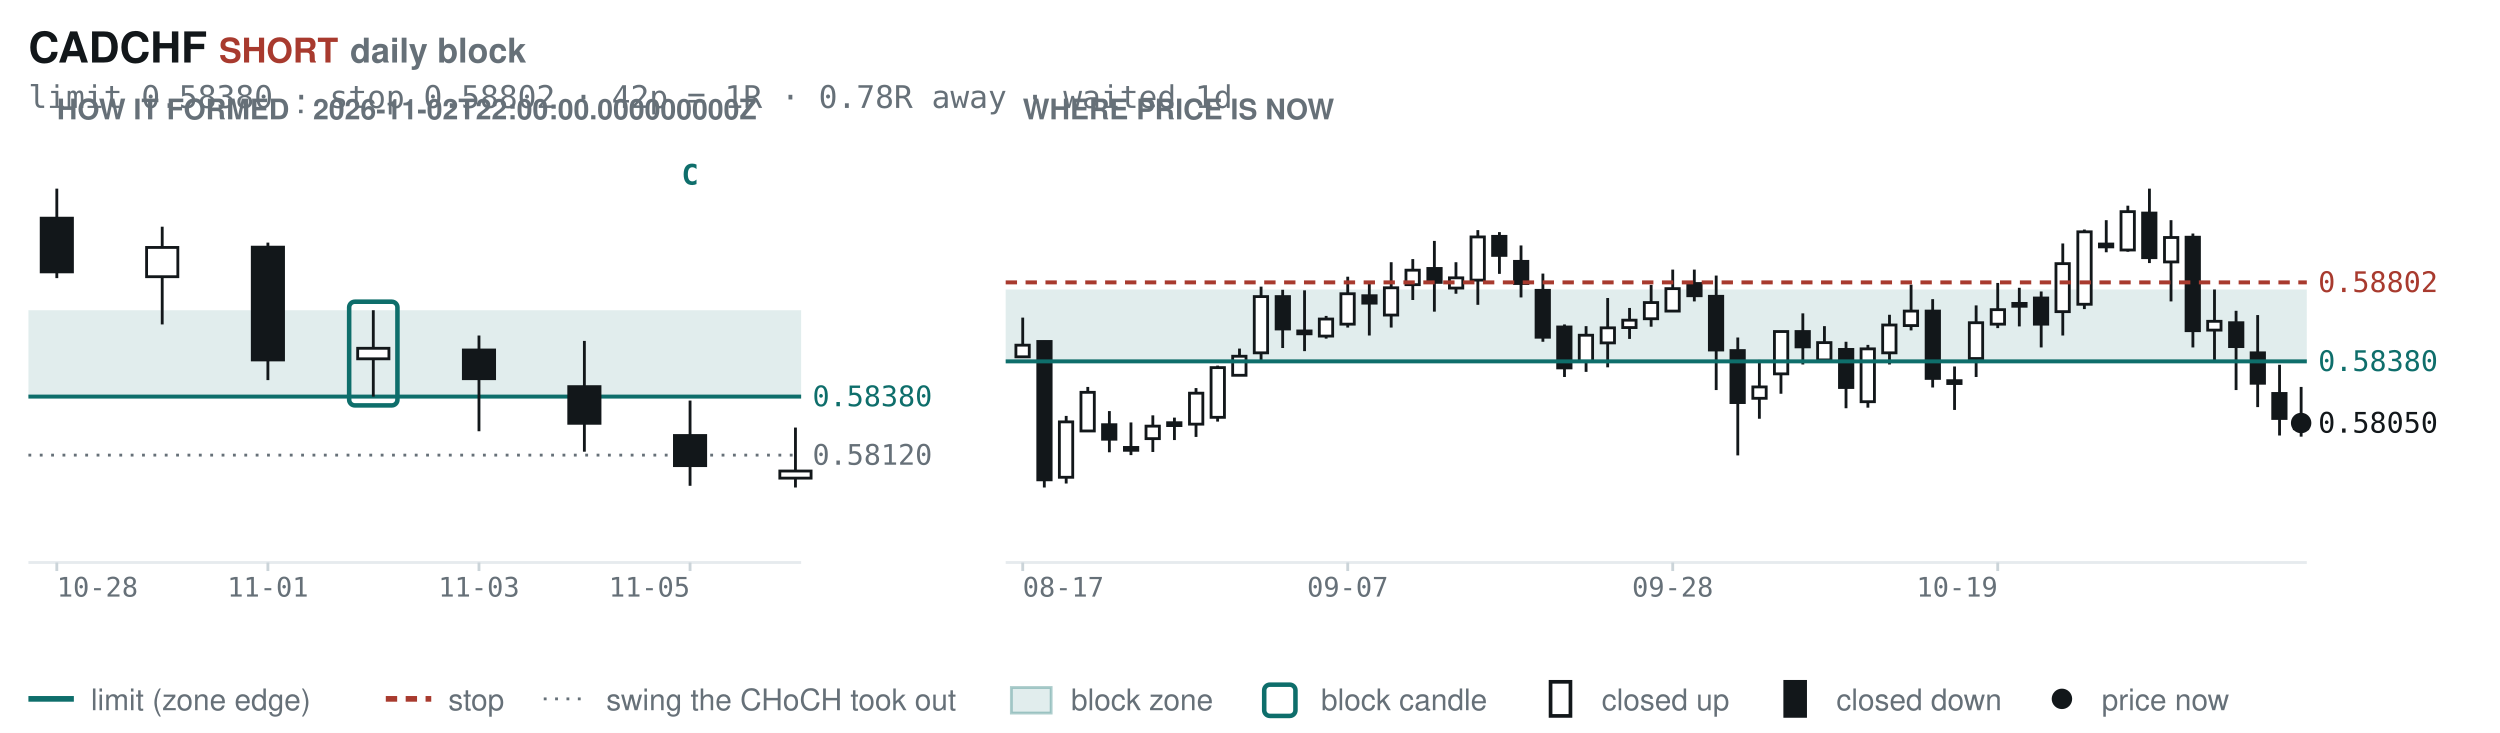
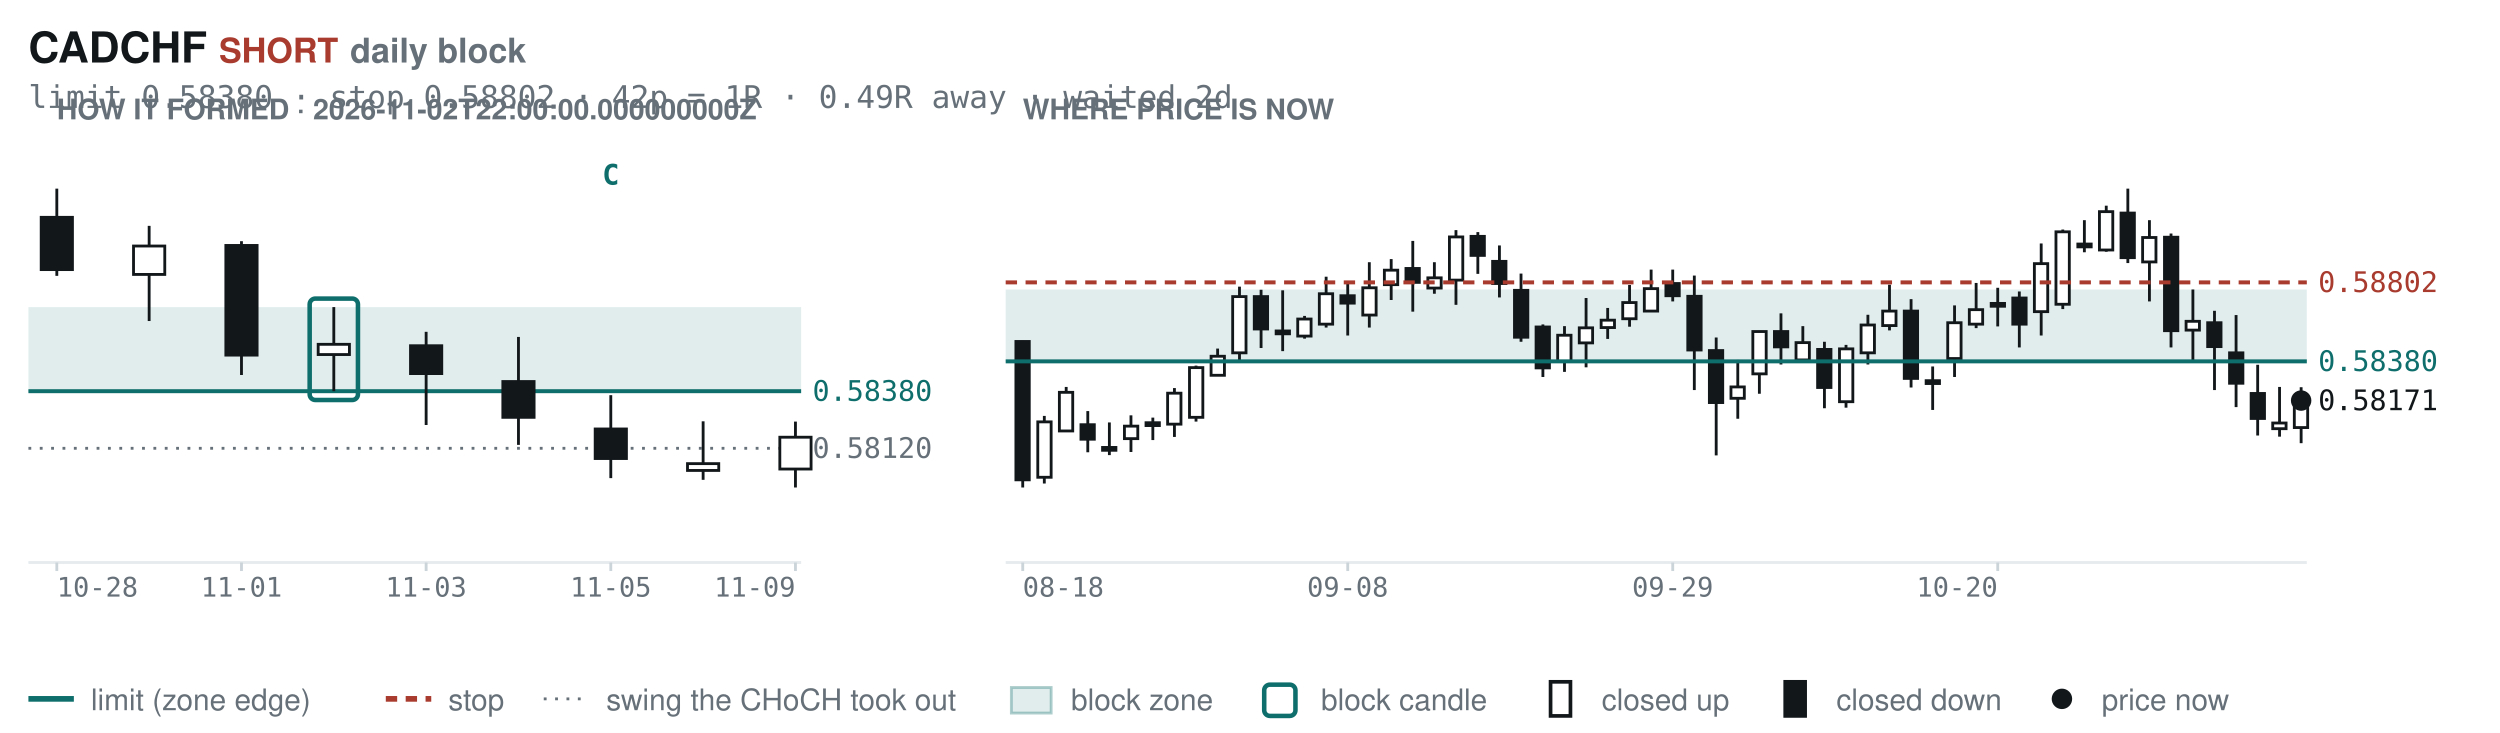
<svg xmlns="http://www.w3.org/2000/svg" viewBox="0 0 880 258" width="880" height="258" role="img" aria-label="CADCHF short order block: the candles that formed it, and where price is now">
  <rect width="880" height="258" fill="#FFFFFF" />
  <text x="10" y="22" fill="#12171A" font-family="system-ui,-apple-system,Segoe UI,Helvetica,Arial,sans-serif" font-size="15" font-weight="700">CADCHF <tspan fill="#A83A2E" font-size="12">SHORT</tspan>
    <tspan fill="#667078" font-size="12">daily block</tspan>
  </text>
-   <text x="10" y="38" fill="#667078" font-family="ui-monospace,SFMono-Regular,Menlo,Consolas,monospace" font-size="11">limit 0.58380 · stop 0.58802 · 42p = 1R · 0.78R away · waited 1d</text>
+   <text x="10" y="38" fill="#667078" font-family="ui-monospace,SFMono-Regular,Menlo,Consolas,monospace" font-size="11">limit 0.58380 · stop 0.58802 · 42p = 1R · 0.49R away · waited 2d</text>
  <text x="20" y="42" fill="#667078" font-family="system-ui,-apple-system,Segoe UI,Helvetica,Arial,sans-serif" font-size="10" font-weight="600">HOW IT FORMED · 2026-11-02T22:00:00.000000000Z</text>
  <text x="360" y="42" fill="#667078" font-family="system-ui,-apple-system,Segoe UI,Helvetica,Arial,sans-serif" font-size="10" font-weight="600">WHERE PRICE IS NOW</text>
-   <rect x="10.0" y="109.2" width="272.0" height="30.5" fill="#0E6E6B1F" />
-   <line x1="10.0" y1="160.2" x2="282.0" y2="160.2" stroke="#667078" stroke-width="1" stroke-dasharray="1 3" />
-   <line x1="10.0" y1="139.6" x2="282.0" y2="139.6" stroke="#0E6E6B" stroke-width="1.4" />
-   <line x1="20.0" y1="66.4" x2="20.0" y2="97.9" stroke="#12171A" stroke-width="1" />
-   <rect x="14.5" y="76.8" width="11.0" height="18.9" fill="#12171A" stroke="#12171A" stroke-width="1" />
-   <line x1="57.1" y1="79.8" x2="57.1" y2="114.2" stroke="#12171A" stroke-width="1" />
-   <rect x="51.6" y="87.1" width="11.0" height="10.3" fill="#FFFFFF" stroke="#12171A" stroke-width="1" />
-   <line x1="94.3" y1="85.4" x2="94.3" y2="133.8" stroke="#12171A" stroke-width="1" />
-   <rect x="88.8" y="87.0" width="11.0" height="39.7" fill="#12171A" stroke="#12171A" stroke-width="1" />
-   <line x1="131.4" y1="109.2" x2="131.4" y2="139.6" stroke="#12171A" stroke-width="1" />
-   <rect x="125.9" y="122.6" width="11.0" height="3.7" fill="#FFFFFF" stroke="#12171A" stroke-width="1" />
-   <line x1="168.6" y1="118.1" x2="168.6" y2="151.8" stroke="#12171A" stroke-width="1" />
-   <rect x="163.1" y="123.2" width="11.0" height="10.1" fill="#12171A" stroke="#12171A" stroke-width="1" />
-   <line x1="205.7" y1="120.0" x2="205.7" y2="159.0" stroke="#12171A" stroke-width="1" />
-   <rect x="200.2" y="136.1" width="11.0" height="12.9" fill="#12171A" stroke="#12171A" stroke-width="1" />
-   <line x1="242.9" y1="141.0" x2="242.9" y2="171.0" stroke="#12171A" stroke-width="1" />
-   <rect x="237.4" y="153.3" width="11.0" height="10.6" fill="#12171A" stroke="#12171A" stroke-width="1" />
-   <line x1="280.0" y1="150.5" x2="280.0" y2="171.6" stroke="#12171A" stroke-width="1" />
-   <rect x="274.5" y="165.8" width="11.0" height="2.5" fill="#FFFFFF" stroke="#12171A" stroke-width="1" />
-   <rect x="122.9" y="106.2" width="17.0" height="36.5" fill="none" stroke="#0E6E6B" stroke-width="1.6" rx="2" />
-   <text x="242.9" y="65" fill="#0E6E6B" text-anchor="middle" font-family="ui-monospace,SFMono-Regular,Menlo,Consolas,monospace" font-size="10" font-weight="700">C</text>
+   <rect x="10.0" y="108.1" width="272.0" height="29.7" fill="#0E6E6B1F" />
+   <line x1="10.0" y1="157.8" x2="282.0" y2="157.8" stroke="#667078" stroke-width="1" stroke-dasharray="1 3" />
+   <line x1="10.0" y1="137.7" x2="282.0" y2="137.7" stroke="#0E6E6B" stroke-width="1.4" />
+   <line x1="20.0" y1="66.4" x2="20.0" y2="97.1" stroke="#12171A" stroke-width="1" />
+   <rect x="14.5" y="76.5" width="11.0" height="18.4" fill="#12171A" stroke="#12171A" stroke-width="1" />
+   <line x1="52.5" y1="79.5" x2="52.5" y2="113.0" stroke="#12171A" stroke-width="1" />
+   <rect x="47.0" y="86.6" width="11.0" height="10.0" fill="#FFFFFF" stroke="#12171A" stroke-width="1" />
+   <line x1="85.0" y1="84.9" x2="85.0" y2="132.0" stroke="#12171A" stroke-width="1" />
+   <rect x="79.5" y="86.4" width="11.0" height="38.6" fill="#12171A" stroke="#12171A" stroke-width="1" />
+   <line x1="117.5" y1="108.1" x2="117.5" y2="137.7" stroke="#12171A" stroke-width="1" />
+   <rect x="112.0" y="121.2" width="11.0" height="3.6" fill="#FFFFFF" stroke="#12171A" stroke-width="1" />
+   <line x1="150.0" y1="116.8" x2="150.0" y2="149.6" stroke="#12171A" stroke-width="1" />
+   <rect x="144.5" y="121.7" width="11.0" height="9.8" fill="#12171A" stroke="#12171A" stroke-width="1" />
+   <line x1="182.5" y1="118.6" x2="182.5" y2="156.6" stroke="#12171A" stroke-width="1" />
+   <rect x="177.0" y="134.3" width="11.0" height="12.6" fill="#12171A" stroke="#12171A" stroke-width="1" />
+   <line x1="215.0" y1="139.1" x2="215.0" y2="168.3" stroke="#12171A" stroke-width="1" />
+   <rect x="209.5" y="151.0" width="11.0" height="10.4" fill="#12171A" stroke="#12171A" stroke-width="1" />
+   <line x1="247.5" y1="148.3" x2="247.5" y2="168.9" stroke="#12171A" stroke-width="1" />
+   <rect x="242.0" y="163.2" width="11.0" height="2.4" fill="#FFFFFF" stroke="#12171A" stroke-width="1" />
+   <line x1="280.0" y1="148.4" x2="280.0" y2="171.6" stroke="#12171A" stroke-width="1" />
+   <rect x="274.5" y="153.9" width="11.0" height="11.2" fill="#FFFFFF" stroke="#12171A" stroke-width="1" />
+   <rect x="109.0" y="105.1" width="17.0" height="35.7" fill="none" stroke="#0E6E6B" stroke-width="1.6" rx="2" />
+   <text x="215.0" y="65" fill="#0E6E6B" text-anchor="middle" font-family="ui-monospace,SFMono-Regular,Menlo,Consolas,monospace" font-size="10" font-weight="700">C</text>
  <line x1="10.0" y1="198.0" x2="282.0" y2="198.0" stroke="#E6EBEE" stroke-width="1" />
  <line x1="20.0" y1="198.0" x2="20.0" y2="201.0" stroke="#CBD4D9" stroke-width="1" />
  <text x="20.0" y="210.0" fill="#667078" text-anchor="start" font-family="ui-monospace,SFMono-Regular,Menlo,Consolas,monospace" font-size="9.5">10-28</text>
-   <line x1="94.3" y1="198.0" x2="94.3" y2="201.0" stroke="#CBD4D9" stroke-width="1" />
-   <text x="94.3" y="210.0" fill="#667078" text-anchor="middle" font-family="ui-monospace,SFMono-Regular,Menlo,Consolas,monospace" font-size="9.5">11-01</text>
-   <line x1="168.6" y1="198.0" x2="168.6" y2="201.0" stroke="#CBD4D9" stroke-width="1" />
-   <text x="168.6" y="210.0" fill="#667078" text-anchor="middle" font-family="ui-monospace,SFMono-Regular,Menlo,Consolas,monospace" font-size="9.5">11-03</text>
-   <line x1="242.9" y1="198.0" x2="242.9" y2="201.0" stroke="#CBD4D9" stroke-width="1" />
-   <text x="242.9" y="210.0" fill="#667078" text-anchor="end" font-family="ui-monospace,SFMono-Regular,Menlo,Consolas,monospace" font-size="9.5">11-05</text>
-   <text x="286.0" y="143.0" fill="#0E6E6B" font-family="ui-monospace,SFMono-Regular,Menlo,Consolas,monospace" font-size="10">0.58380</text>
-   <text x="286.0" y="163.6" fill="#667078" font-family="ui-monospace,SFMono-Regular,Menlo,Consolas,monospace" font-size="10">0.58120</text>
+   <line x1="85.0" y1="198.0" x2="85.0" y2="201.0" stroke="#CBD4D9" stroke-width="1" />
+   <text x="85.0" y="210.0" fill="#667078" text-anchor="middle" font-family="ui-monospace,SFMono-Regular,Menlo,Consolas,monospace" font-size="9.5">11-01</text>
+   <line x1="150.0" y1="198.0" x2="150.0" y2="201.0" stroke="#CBD4D9" stroke-width="1" />
+   <text x="150.0" y="210.0" fill="#667078" text-anchor="middle" font-family="ui-monospace,SFMono-Regular,Menlo,Consolas,monospace" font-size="9.5">11-03</text>
+   <line x1="215.0" y1="198.0" x2="215.0" y2="201.0" stroke="#CBD4D9" stroke-width="1" />
+   <text x="215.0" y="210.0" fill="#667078" text-anchor="middle" font-family="ui-monospace,SFMono-Regular,Menlo,Consolas,monospace" font-size="9.5">11-05</text>
+   <line x1="280.0" y1="198.0" x2="280.0" y2="201.0" stroke="#CBD4D9" stroke-width="1" />
+   <text x="280.0" y="210.0" fill="#667078" text-anchor="end" font-family="ui-monospace,SFMono-Regular,Menlo,Consolas,monospace" font-size="9.5">11-09</text>
+   <text x="286.0" y="141.1" fill="#0E6E6B" font-family="ui-monospace,SFMono-Regular,Menlo,Consolas,monospace" font-size="10">0.58380</text>
+   <text x="286.0" y="161.2" fill="#667078" font-family="ui-monospace,SFMono-Regular,Menlo,Consolas,monospace" font-size="10">0.58120</text>
  <rect x="354.0" y="101.9" width="458.0" height="25.3" fill="#0E6E6B1F" />
-   <line x1="360.0" y1="111.8" x2="360.0" y2="125.8" stroke="#12171A" stroke-width="1" />
-   <rect x="357.6" y="121.5" width="4.7" height="4.1" fill="#FFFFFF" stroke="#12171A" stroke-width="1" />
-   <line x1="367.6" y1="120.0" x2="367.6" y2="171.6" stroke="#12171A" stroke-width="1" />
-   <rect x="365.3" y="120.2" width="4.7" height="48.7" fill="#12171A" stroke="#12171A" stroke-width="1" />
-   <line x1="375.3" y1="146.4" x2="375.3" y2="170.2" stroke="#12171A" stroke-width="1" />
-   <rect x="372.9" y="148.5" width="4.7" height="19.5" fill="#FFFFFF" stroke="#12171A" stroke-width="1" />
-   <line x1="382.9" y1="136.2" x2="382.9" y2="151.7" stroke="#12171A" stroke-width="1" />
-   <rect x="380.5" y="138.1" width="4.7" height="13.6" fill="#FFFFFF" stroke="#12171A" stroke-width="1" />
-   <line x1="390.5" y1="144.7" x2="390.5" y2="159.2" stroke="#12171A" stroke-width="1" />
-   <rect x="388.1" y="149.5" width="4.7" height="5.1" fill="#12171A" stroke="#12171A" stroke-width="1" />
-   <line x1="398.1" y1="148.7" x2="398.1" y2="160.2" stroke="#12171A" stroke-width="1" />
-   <rect x="395.8" y="157.5" width="4.7" height="1.0" fill="#12171A" stroke="#12171A" stroke-width="1" />
-   <line x1="405.8" y1="146.2" x2="405.8" y2="159.1" stroke="#12171A" stroke-width="1" />
-   <rect x="403.4" y="150.0" width="4.7" height="4.4" fill="#FFFFFF" stroke="#12171A" stroke-width="1" />
-   <line x1="413.4" y1="147.0" x2="413.4" y2="154.9" stroke="#12171A" stroke-width="1" />
-   <rect x="411.0" y="148.8" width="4.7" height="1.0" fill="#12171A" stroke="#12171A" stroke-width="1" />
-   <line x1="421.0" y1="136.6" x2="421.0" y2="153.8" stroke="#12171A" stroke-width="1" />
-   <rect x="418.7" y="138.4" width="4.7" height="10.9" fill="#FFFFFF" stroke="#12171A" stroke-width="1" />
-   <line x1="428.6" y1="128.7" x2="428.6" y2="148.4" stroke="#12171A" stroke-width="1" />
-   <rect x="426.3" y="129.4" width="4.7" height="17.5" fill="#FFFFFF" stroke="#12171A" stroke-width="1" />
-   <line x1="436.3" y1="122.7" x2="436.3" y2="132.3" stroke="#12171A" stroke-width="1" />
-   <rect x="433.9" y="125.4" width="4.7" height="6.7" fill="#FFFFFF" stroke="#12171A" stroke-width="1" />
-   <line x1="443.9" y1="100.9" x2="443.9" y2="127.2" stroke="#12171A" stroke-width="1" />
-   <rect x="441.5" y="104.4" width="4.7" height="19.8" fill="#FFFFFF" stroke="#12171A" stroke-width="1" />
-   <line x1="451.5" y1="102.0" x2="451.5" y2="122.5" stroke="#12171A" stroke-width="1" />
-   <rect x="449.2" y="104.4" width="4.7" height="11.4" fill="#12171A" stroke="#12171A" stroke-width="1" />
-   <line x1="459.2" y1="102.2" x2="459.2" y2="123.6" stroke="#12171A" stroke-width="1" />
-   <rect x="456.8" y="116.5" width="4.7" height="1.0" fill="#FFFFFF" stroke="#12171A" stroke-width="1" />
-   <line x1="466.8" y1="111.2" x2="466.8" y2="119.2" stroke="#12171A" stroke-width="1" />
-   <rect x="464.4" y="112.3" width="4.7" height="6.0" fill="#FFFFFF" stroke="#12171A" stroke-width="1" />
-   <line x1="474.4" y1="97.4" x2="474.4" y2="115.3" stroke="#12171A" stroke-width="1" />
-   <rect x="472.0" y="103.4" width="4.7" height="10.7" fill="#FFFFFF" stroke="#12171A" stroke-width="1" />
-   <line x1="482.0" y1="99.1" x2="482.0" y2="118.1" stroke="#12171A" stroke-width="1" />
-   <rect x="479.7" y="104.1" width="4.7" height="2.6" fill="#12171A" stroke="#12171A" stroke-width="1" />
-   <line x1="489.7" y1="92.3" x2="489.7" y2="115.3" stroke="#12171A" stroke-width="1" />
-   <rect x="487.3" y="101.3" width="4.7" height="9.6" fill="#FFFFFF" stroke="#12171A" stroke-width="1" />
-   <line x1="497.3" y1="91.2" x2="497.3" y2="105.6" stroke="#12171A" stroke-width="1" />
-   <rect x="494.9" y="95.1" width="4.7" height="5.1" fill="#FFFFFF" stroke="#12171A" stroke-width="1" />
-   <line x1="504.9" y1="84.8" x2="504.9" y2="109.7" stroke="#12171A" stroke-width="1" />
-   <rect x="502.6" y="94.5" width="4.7" height="4.9" fill="#12171A" stroke="#12171A" stroke-width="1" />
-   <line x1="512.5" y1="92.3" x2="512.5" y2="103.4" stroke="#12171A" stroke-width="1" />
-   <rect x="510.2" y="97.8" width="4.7" height="3.6" fill="#FFFFFF" stroke="#12171A" stroke-width="1" />
-   <line x1="520.2" y1="81.0" x2="520.2" y2="107.3" stroke="#12171A" stroke-width="1" />
-   <rect x="517.8" y="83.4" width="4.7" height="15.2" fill="#FFFFFF" stroke="#12171A" stroke-width="1" />
-   <line x1="527.8" y1="81.7" x2="527.8" y2="96.4" stroke="#12171A" stroke-width="1" />
-   <rect x="525.4" y="83.2" width="4.7" height="6.7" fill="#12171A" stroke="#12171A" stroke-width="1" />
-   <line x1="535.4" y1="86.4" x2="535.4" y2="104.7" stroke="#12171A" stroke-width="1" />
-   <rect x="533.1" y="92.0" width="4.7" height="7.8" fill="#12171A" stroke="#12171A" stroke-width="1" />
-   <line x1="543.1" y1="96.3" x2="543.1" y2="120.3" stroke="#12171A" stroke-width="1" />
-   <rect x="540.7" y="102.2" width="4.7" height="16.5" fill="#12171A" stroke="#12171A" stroke-width="1" />
-   <line x1="550.7" y1="114.2" x2="550.7" y2="132.7" stroke="#12171A" stroke-width="1" />
-   <rect x="548.3" y="115.1" width="4.7" height="14.4" fill="#12171A" stroke="#12171A" stroke-width="1" />
-   <line x1="558.3" y1="114.8" x2="558.3" y2="130.9" stroke="#12171A" stroke-width="1" />
-   <rect x="555.9" y="118.0" width="4.7" height="9.2" fill="#FFFFFF" stroke="#12171A" stroke-width="1" />
-   <line x1="565.9" y1="104.9" x2="565.9" y2="129.3" stroke="#12171A" stroke-width="1" />
-   <rect x="563.6" y="115.4" width="4.7" height="5.3" fill="#FFFFFF" stroke="#12171A" stroke-width="1" />
-   <line x1="573.6" y1="108.4" x2="573.6" y2="119.3" stroke="#12171A" stroke-width="1" />
-   <rect x="571.2" y="112.7" width="4.7" height="2.6" fill="#FFFFFF" stroke="#12171A" stroke-width="1" />
-   <line x1="581.2" y1="100.3" x2="581.2" y2="115.0" stroke="#12171A" stroke-width="1" />
-   <rect x="578.8" y="106.5" width="4.7" height="5.7" fill="#FFFFFF" stroke="#12171A" stroke-width="1" />
-   <line x1="588.8" y1="94.9" x2="588.8" y2="109.5" stroke="#12171A" stroke-width="1" />
-   <rect x="586.4" y="101.6" width="4.7" height="7.9" fill="#FFFFFF" stroke="#12171A" stroke-width="1" />
-   <line x1="596.4" y1="94.9" x2="596.4" y2="106.1" stroke="#12171A" stroke-width="1" />
-   <rect x="594.1" y="99.8" width="4.7" height="4.3" fill="#12171A" stroke="#12171A" stroke-width="1" />
-   <line x1="604.1" y1="97.0" x2="604.1" y2="137.3" stroke="#12171A" stroke-width="1" />
-   <rect x="601.7" y="104.3" width="4.7" height="18.9" fill="#12171A" stroke="#12171A" stroke-width="1" />
-   <line x1="611.7" y1="118.8" x2="611.7" y2="160.3" stroke="#12171A" stroke-width="1" />
-   <rect x="609.3" y="123.4" width="4.7" height="18.3" fill="#12171A" stroke="#12171A" stroke-width="1" />
-   <line x1="619.3" y1="126.7" x2="619.3" y2="147.4" stroke="#12171A" stroke-width="1" />
-   <rect x="617.0" y="136.2" width="4.7" height="4.0" fill="#FFFFFF" stroke="#12171A" stroke-width="1" />
-   <line x1="626.9" y1="116.5" x2="626.9" y2="138.6" stroke="#12171A" stroke-width="1" />
-   <rect x="624.6" y="116.7" width="4.7" height="14.9" fill="#FFFFFF" stroke="#12171A" stroke-width="1" />
-   <line x1="634.6" y1="110.3" x2="634.6" y2="128.3" stroke="#12171A" stroke-width="1" />
-   <rect x="632.2" y="116.7" width="4.7" height="5.4" fill="#12171A" stroke="#12171A" stroke-width="1" />
-   <line x1="642.2" y1="114.8" x2="642.2" y2="127.0" stroke="#12171A" stroke-width="1" />
-   <rect x="639.8" y="120.6" width="4.7" height="6.1" fill="#FFFFFF" stroke="#12171A" stroke-width="1" />
-   <line x1="649.8" y1="120.3" x2="649.8" y2="143.7" stroke="#12171A" stroke-width="1" />
-   <rect x="647.5" y="123.0" width="4.7" height="13.4" fill="#12171A" stroke="#12171A" stroke-width="1" />
-   <line x1="657.5" y1="121.4" x2="657.5" y2="143.5" stroke="#12171A" stroke-width="1" />
-   <rect x="655.1" y="122.8" width="4.7" height="18.6" fill="#FFFFFF" stroke="#12171A" stroke-width="1" />
-   <line x1="665.1" y1="110.8" x2="665.1" y2="128.3" stroke="#12171A" stroke-width="1" />
-   <rect x="662.7" y="114.4" width="4.7" height="9.8" fill="#FFFFFF" stroke="#12171A" stroke-width="1" />
-   <line x1="672.7" y1="100.2" x2="672.7" y2="116.3" stroke="#12171A" stroke-width="1" />
-   <rect x="670.3" y="109.5" width="4.7" height="5.1" fill="#FFFFFF" stroke="#12171A" stroke-width="1" />
-   <line x1="680.3" y1="105.3" x2="680.3" y2="136.4" stroke="#12171A" stroke-width="1" />
-   <rect x="678.0" y="109.5" width="4.7" height="23.7" fill="#12171A" stroke="#12171A" stroke-width="1" />
-   <line x1="688.0" y1="129.0" x2="688.0" y2="144.3" stroke="#12171A" stroke-width="1" />
-   <rect x="685.6" y="134.0" width="4.7" height="1.0" fill="#FFFFFF" stroke="#12171A" stroke-width="1" />
-   <line x1="695.6" y1="107.5" x2="695.6" y2="132.7" stroke="#12171A" stroke-width="1" />
-   <rect x="693.2" y="113.6" width="4.7" height="12.6" fill="#FFFFFF" stroke="#12171A" stroke-width="1" />
-   <line x1="703.2" y1="99.6" x2="703.2" y2="115.5" stroke="#12171A" stroke-width="1" />
-   <rect x="700.9" y="109.0" width="4.7" height="5.1" fill="#FFFFFF" stroke="#12171A" stroke-width="1" />
-   <line x1="710.8" y1="101.3" x2="710.8" y2="114.9" stroke="#12171A" stroke-width="1" />
-   <rect x="708.5" y="106.8" width="4.7" height="1.0" fill="#FFFFFF" stroke="#12171A" stroke-width="1" />
-   <line x1="718.5" y1="102.6" x2="718.5" y2="122.3" stroke="#12171A" stroke-width="1" />
-   <rect x="716.1" y="104.9" width="4.7" height="9.2" fill="#12171A" stroke="#12171A" stroke-width="1" />
-   <line x1="726.1" y1="85.7" x2="726.1" y2="118.1" stroke="#12171A" stroke-width="1" />
-   <rect x="723.7" y="92.8" width="4.7" height="16.9" fill="#FFFFFF" stroke="#12171A" stroke-width="1" />
-   <line x1="733.7" y1="80.8" x2="733.7" y2="108.8" stroke="#12171A" stroke-width="1" />
-   <rect x="731.4" y="81.6" width="4.7" height="25.5" fill="#FFFFFF" stroke="#12171A" stroke-width="1" />
-   <line x1="741.4" y1="77.5" x2="741.4" y2="88.8" stroke="#12171A" stroke-width="1" />
-   <rect x="739.0" y="85.9" width="4.7" height="1.0" fill="#12171A" stroke="#12171A" stroke-width="1" />
-   <line x1="749.0" y1="72.4" x2="749.0" y2="88.6" stroke="#12171A" stroke-width="1" />
-   <rect x="746.6" y="74.5" width="4.7" height="13.5" fill="#FFFFFF" stroke="#12171A" stroke-width="1" />
-   <line x1="756.6" y1="66.4" x2="756.6" y2="92.6" stroke="#12171A" stroke-width="1" />
-   <rect x="754.2" y="75.0" width="4.7" height="15.7" fill="#12171A" stroke="#12171A" stroke-width="1" />
-   <line x1="764.2" y1="77.5" x2="764.2" y2="106.1" stroke="#12171A" stroke-width="1" />
-   <rect x="761.9" y="83.6" width="4.7" height="8.6" fill="#FFFFFF" stroke="#12171A" stroke-width="1" />
-   <line x1="771.9" y1="82.2" x2="771.9" y2="122.3" stroke="#12171A" stroke-width="1" />
-   <rect x="769.5" y="83.5" width="4.7" height="32.9" fill="#12171A" stroke="#12171A" stroke-width="1" />
-   <line x1="779.5" y1="101.9" x2="779.5" y2="127.2" stroke="#12171A" stroke-width="1" />
-   <rect x="777.1" y="113.1" width="4.7" height="3.1" fill="#FFFFFF" stroke="#12171A" stroke-width="1" />
-   <line x1="787.1" y1="109.4" x2="787.1" y2="137.3" stroke="#12171A" stroke-width="1" />
-   <rect x="784.8" y="113.6" width="4.7" height="8.4" fill="#12171A" stroke="#12171A" stroke-width="1" />
-   <line x1="794.7" y1="110.9" x2="794.7" y2="143.3" stroke="#12171A" stroke-width="1" />
-   <rect x="792.4" y="124.2" width="4.7" height="10.7" fill="#12171A" stroke="#12171A" stroke-width="1" />
-   <line x1="802.4" y1="128.4" x2="802.4" y2="153.3" stroke="#12171A" stroke-width="1" />
-   <rect x="800.0" y="138.5" width="4.7" height="8.8" fill="#12171A" stroke="#12171A" stroke-width="1" />
-   <line x1="810.0" y1="136.2" x2="810.0" y2="153.7" stroke="#12171A" stroke-width="1" />
-   <rect x="807.6" y="148.9" width="4.7" height="2.0" fill="#FFFFFF" stroke="#12171A" stroke-width="1" />
+   <line x1="360.0" y1="120.0" x2="360.0" y2="171.6" stroke="#12171A" stroke-width="1" />
+   <rect x="357.6" y="120.2" width="4.7" height="48.7" fill="#12171A" stroke="#12171A" stroke-width="1" />
+   <line x1="367.6" y1="146.4" x2="367.6" y2="170.2" stroke="#12171A" stroke-width="1" />
+   <rect x="365.3" y="148.5" width="4.7" height="19.5" fill="#FFFFFF" stroke="#12171A" stroke-width="1" />
+   <line x1="375.3" y1="136.2" x2="375.3" y2="151.7" stroke="#12171A" stroke-width="1" />
+   <rect x="372.9" y="138.1" width="4.7" height="13.6" fill="#FFFFFF" stroke="#12171A" stroke-width="1" />
+   <line x1="382.9" y1="144.7" x2="382.9" y2="159.2" stroke="#12171A" stroke-width="1" />
+   <rect x="380.5" y="149.5" width="4.7" height="5.1" fill="#12171A" stroke="#12171A" stroke-width="1" />
+   <line x1="390.5" y1="148.7" x2="390.5" y2="160.2" stroke="#12171A" stroke-width="1" />
+   <rect x="388.1" y="157.5" width="4.7" height="1.0" fill="#12171A" stroke="#12171A" stroke-width="1" />
+   <line x1="398.1" y1="146.2" x2="398.1" y2="159.1" stroke="#12171A" stroke-width="1" />
+   <rect x="395.8" y="150.0" width="4.7" height="4.4" fill="#FFFFFF" stroke="#12171A" stroke-width="1" />
+   <line x1="405.8" y1="147.0" x2="405.8" y2="154.9" stroke="#12171A" stroke-width="1" />
+   <rect x="403.4" y="148.8" width="4.7" height="1.0" fill="#12171A" stroke="#12171A" stroke-width="1" />
+   <line x1="413.4" y1="136.6" x2="413.4" y2="153.8" stroke="#12171A" stroke-width="1" />
+   <rect x="411.0" y="138.4" width="4.7" height="10.9" fill="#FFFFFF" stroke="#12171A" stroke-width="1" />
+   <line x1="421.0" y1="128.7" x2="421.0" y2="148.4" stroke="#12171A" stroke-width="1" />
+   <rect x="418.7" y="129.4" width="4.7" height="17.5" fill="#FFFFFF" stroke="#12171A" stroke-width="1" />
+   <line x1="428.6" y1="122.7" x2="428.6" y2="132.3" stroke="#12171A" stroke-width="1" />
+   <rect x="426.3" y="125.4" width="4.7" height="6.7" fill="#FFFFFF" stroke="#12171A" stroke-width="1" />
+   <line x1="436.3" y1="100.9" x2="436.3" y2="127.2" stroke="#12171A" stroke-width="1" />
+   <rect x="433.9" y="104.4" width="4.7" height="19.8" fill="#FFFFFF" stroke="#12171A" stroke-width="1" />
+   <line x1="443.9" y1="102.0" x2="443.9" y2="122.5" stroke="#12171A" stroke-width="1" />
+   <rect x="441.5" y="104.4" width="4.7" height="11.4" fill="#12171A" stroke="#12171A" stroke-width="1" />
+   <line x1="451.5" y1="102.2" x2="451.5" y2="123.6" stroke="#12171A" stroke-width="1" />
+   <rect x="449.2" y="116.5" width="4.7" height="1.0" fill="#FFFFFF" stroke="#12171A" stroke-width="1" />
+   <line x1="459.2" y1="111.2" x2="459.2" y2="119.2" stroke="#12171A" stroke-width="1" />
+   <rect x="456.8" y="112.3" width="4.7" height="6.0" fill="#FFFFFF" stroke="#12171A" stroke-width="1" />
+   <line x1="466.8" y1="97.4" x2="466.8" y2="115.3" stroke="#12171A" stroke-width="1" />
+   <rect x="464.4" y="103.4" width="4.7" height="10.7" fill="#FFFFFF" stroke="#12171A" stroke-width="1" />
+   <line x1="474.4" y1="99.1" x2="474.4" y2="118.1" stroke="#12171A" stroke-width="1" />
+   <rect x="472.0" y="104.1" width="4.7" height="2.6" fill="#12171A" stroke="#12171A" stroke-width="1" />
+   <line x1="482.0" y1="92.3" x2="482.0" y2="115.3" stroke="#12171A" stroke-width="1" />
+   <rect x="479.7" y="101.3" width="4.7" height="9.6" fill="#FFFFFF" stroke="#12171A" stroke-width="1" />
+   <line x1="489.7" y1="91.2" x2="489.7" y2="105.6" stroke="#12171A" stroke-width="1" />
+   <rect x="487.3" y="95.1" width="4.7" height="5.1" fill="#FFFFFF" stroke="#12171A" stroke-width="1" />
+   <line x1="497.3" y1="84.8" x2="497.3" y2="109.7" stroke="#12171A" stroke-width="1" />
+   <rect x="494.9" y="94.5" width="4.7" height="4.9" fill="#12171A" stroke="#12171A" stroke-width="1" />
+   <line x1="504.9" y1="92.3" x2="504.9" y2="103.4" stroke="#12171A" stroke-width="1" />
+   <rect x="502.6" y="97.8" width="4.7" height="3.6" fill="#FFFFFF" stroke="#12171A" stroke-width="1" />
+   <line x1="512.5" y1="81.0" x2="512.5" y2="107.3" stroke="#12171A" stroke-width="1" />
+   <rect x="510.2" y="83.4" width="4.7" height="15.2" fill="#FFFFFF" stroke="#12171A" stroke-width="1" />
+   <line x1="520.2" y1="81.7" x2="520.2" y2="96.4" stroke="#12171A" stroke-width="1" />
+   <rect x="517.8" y="83.2" width="4.7" height="6.7" fill="#12171A" stroke="#12171A" stroke-width="1" />
+   <line x1="527.8" y1="86.4" x2="527.8" y2="104.7" stroke="#12171A" stroke-width="1" />
+   <rect x="525.4" y="92.0" width="4.7" height="7.8" fill="#12171A" stroke="#12171A" stroke-width="1" />
+   <line x1="535.4" y1="96.3" x2="535.4" y2="120.3" stroke="#12171A" stroke-width="1" />
+   <rect x="533.1" y="102.2" width="4.7" height="16.5" fill="#12171A" stroke="#12171A" stroke-width="1" />
+   <line x1="543.1" y1="114.2" x2="543.1" y2="132.7" stroke="#12171A" stroke-width="1" />
+   <rect x="540.7" y="115.1" width="4.7" height="14.4" fill="#12171A" stroke="#12171A" stroke-width="1" />
+   <line x1="550.7" y1="114.8" x2="550.7" y2="130.9" stroke="#12171A" stroke-width="1" />
+   <rect x="548.3" y="118.0" width="4.7" height="9.2" fill="#FFFFFF" stroke="#12171A" stroke-width="1" />
+   <line x1="558.3" y1="104.9" x2="558.3" y2="129.3" stroke="#12171A" stroke-width="1" />
+   <rect x="555.9" y="115.4" width="4.7" height="5.3" fill="#FFFFFF" stroke="#12171A" stroke-width="1" />
+   <line x1="565.9" y1="108.4" x2="565.9" y2="119.3" stroke="#12171A" stroke-width="1" />
+   <rect x="563.6" y="112.7" width="4.7" height="2.6" fill="#FFFFFF" stroke="#12171A" stroke-width="1" />
+   <line x1="573.6" y1="100.3" x2="573.6" y2="115.0" stroke="#12171A" stroke-width="1" />
+   <rect x="571.2" y="106.5" width="4.7" height="5.7" fill="#FFFFFF" stroke="#12171A" stroke-width="1" />
+   <line x1="581.2" y1="94.9" x2="581.2" y2="109.5" stroke="#12171A" stroke-width="1" />
+   <rect x="578.8" y="101.6" width="4.7" height="7.9" fill="#FFFFFF" stroke="#12171A" stroke-width="1" />
+   <line x1="588.8" y1="94.9" x2="588.8" y2="106.1" stroke="#12171A" stroke-width="1" />
+   <rect x="586.4" y="99.8" width="4.7" height="4.3" fill="#12171A" stroke="#12171A" stroke-width="1" />
+   <line x1="596.4" y1="97.0" x2="596.4" y2="137.3" stroke="#12171A" stroke-width="1" />
+   <rect x="594.1" y="104.3" width="4.7" height="18.9" fill="#12171A" stroke="#12171A" stroke-width="1" />
+   <line x1="604.1" y1="118.8" x2="604.1" y2="160.3" stroke="#12171A" stroke-width="1" />
+   <rect x="601.7" y="123.4" width="4.7" height="18.3" fill="#12171A" stroke="#12171A" stroke-width="1" />
+   <line x1="611.7" y1="126.7" x2="611.7" y2="147.4" stroke="#12171A" stroke-width="1" />
+   <rect x="609.3" y="136.2" width="4.7" height="4.0" fill="#FFFFFF" stroke="#12171A" stroke-width="1" />
+   <line x1="619.3" y1="116.5" x2="619.3" y2="138.6" stroke="#12171A" stroke-width="1" />
+   <rect x="617.0" y="116.7" width="4.7" height="14.9" fill="#FFFFFF" stroke="#12171A" stroke-width="1" />
+   <line x1="626.9" y1="110.3" x2="626.9" y2="128.3" stroke="#12171A" stroke-width="1" />
+   <rect x="624.6" y="116.7" width="4.7" height="5.4" fill="#12171A" stroke="#12171A" stroke-width="1" />
+   <line x1="634.6" y1="114.8" x2="634.6" y2="127.0" stroke="#12171A" stroke-width="1" />
+   <rect x="632.2" y="120.6" width="4.7" height="6.1" fill="#FFFFFF" stroke="#12171A" stroke-width="1" />
+   <line x1="642.2" y1="120.3" x2="642.2" y2="143.7" stroke="#12171A" stroke-width="1" />
+   <rect x="639.8" y="123.0" width="4.7" height="13.4" fill="#12171A" stroke="#12171A" stroke-width="1" />
+   <line x1="649.8" y1="121.4" x2="649.8" y2="143.5" stroke="#12171A" stroke-width="1" />
+   <rect x="647.5" y="122.8" width="4.7" height="18.6" fill="#FFFFFF" stroke="#12171A" stroke-width="1" />
+   <line x1="657.5" y1="110.8" x2="657.5" y2="128.3" stroke="#12171A" stroke-width="1" />
+   <rect x="655.1" y="114.4" width="4.7" height="9.8" fill="#FFFFFF" stroke="#12171A" stroke-width="1" />
+   <line x1="665.1" y1="100.2" x2="665.1" y2="116.3" stroke="#12171A" stroke-width="1" />
+   <rect x="662.7" y="109.5" width="4.7" height="5.1" fill="#FFFFFF" stroke="#12171A" stroke-width="1" />
+   <line x1="672.7" y1="105.3" x2="672.7" y2="136.4" stroke="#12171A" stroke-width="1" />
+   <rect x="670.3" y="109.5" width="4.7" height="23.7" fill="#12171A" stroke="#12171A" stroke-width="1" />
+   <line x1="680.3" y1="129.0" x2="680.3" y2="144.3" stroke="#12171A" stroke-width="1" />
+   <rect x="678.0" y="134.0" width="4.7" height="1.0" fill="#FFFFFF" stroke="#12171A" stroke-width="1" />
+   <line x1="688.0" y1="107.5" x2="688.0" y2="132.7" stroke="#12171A" stroke-width="1" />
+   <rect x="685.6" y="113.6" width="4.7" height="12.6" fill="#FFFFFF" stroke="#12171A" stroke-width="1" />
+   <line x1="695.6" y1="99.6" x2="695.6" y2="115.5" stroke="#12171A" stroke-width="1" />
+   <rect x="693.2" y="109.0" width="4.7" height="5.1" fill="#FFFFFF" stroke="#12171A" stroke-width="1" />
+   <line x1="703.2" y1="101.3" x2="703.2" y2="114.9" stroke="#12171A" stroke-width="1" />
+   <rect x="700.9" y="106.8" width="4.7" height="1.0" fill="#FFFFFF" stroke="#12171A" stroke-width="1" />
+   <line x1="710.8" y1="102.6" x2="710.8" y2="122.3" stroke="#12171A" stroke-width="1" />
+   <rect x="708.5" y="104.9" width="4.7" height="9.2" fill="#12171A" stroke="#12171A" stroke-width="1" />
+   <line x1="718.5" y1="85.7" x2="718.5" y2="118.1" stroke="#12171A" stroke-width="1" />
+   <rect x="716.1" y="92.8" width="4.7" height="16.9" fill="#FFFFFF" stroke="#12171A" stroke-width="1" />
+   <line x1="726.1" y1="80.8" x2="726.1" y2="108.8" stroke="#12171A" stroke-width="1" />
+   <rect x="723.7" y="81.6" width="4.7" height="25.5" fill="#FFFFFF" stroke="#12171A" stroke-width="1" />
+   <line x1="733.7" y1="77.5" x2="733.7" y2="88.8" stroke="#12171A" stroke-width="1" />
+   <rect x="731.4" y="85.9" width="4.7" height="1.0" fill="#12171A" stroke="#12171A" stroke-width="1" />
+   <line x1="741.4" y1="72.4" x2="741.4" y2="88.6" stroke="#12171A" stroke-width="1" />
+   <rect x="739.0" y="74.5" width="4.7" height="13.5" fill="#FFFFFF" stroke="#12171A" stroke-width="1" />
+   <line x1="749.0" y1="66.4" x2="749.0" y2="92.6" stroke="#12171A" stroke-width="1" />
+   <rect x="746.6" y="75.0" width="4.7" height="15.7" fill="#12171A" stroke="#12171A" stroke-width="1" />
+   <line x1="756.6" y1="77.5" x2="756.6" y2="106.1" stroke="#12171A" stroke-width="1" />
+   <rect x="754.2" y="83.6" width="4.7" height="8.6" fill="#FFFFFF" stroke="#12171A" stroke-width="1" />
+   <line x1="764.2" y1="82.2" x2="764.2" y2="122.3" stroke="#12171A" stroke-width="1" />
+   <rect x="761.9" y="83.5" width="4.7" height="32.9" fill="#12171A" stroke="#12171A" stroke-width="1" />
+   <line x1="771.9" y1="101.9" x2="771.9" y2="127.2" stroke="#12171A" stroke-width="1" />
+   <rect x="769.5" y="113.1" width="4.7" height="3.1" fill="#FFFFFF" stroke="#12171A" stroke-width="1" />
+   <line x1="779.5" y1="109.4" x2="779.5" y2="137.3" stroke="#12171A" stroke-width="1" />
+   <rect x="777.1" y="113.6" width="4.7" height="8.4" fill="#12171A" stroke="#12171A" stroke-width="1" />
+   <line x1="787.1" y1="110.9" x2="787.1" y2="143.3" stroke="#12171A" stroke-width="1" />
+   <rect x="784.8" y="124.2" width="4.7" height="10.7" fill="#12171A" stroke="#12171A" stroke-width="1" />
+   <line x1="794.7" y1="128.4" x2="794.7" y2="153.3" stroke="#12171A" stroke-width="1" />
+   <rect x="792.4" y="138.5" width="4.7" height="8.8" fill="#12171A" stroke="#12171A" stroke-width="1" />
+   <line x1="802.4" y1="136.2" x2="802.4" y2="153.7" stroke="#12171A" stroke-width="1" />
+   <rect x="800.0" y="148.9" width="4.7" height="2.0" fill="#FFFFFF" stroke="#12171A" stroke-width="1" />
+   <line x1="810.0" y1="136.3" x2="810.0" y2="156.0" stroke="#12171A" stroke-width="1" />
+   <rect x="807.6" y="141.0" width="4.7" height="9.5" fill="#FFFFFF" stroke="#12171A" stroke-width="1" />
  <line x1="354.0" y1="127.2" x2="812.0" y2="127.2" stroke="#0E6E6B" stroke-width="1.4" />
  <line x1="354.0" y1="99.4" x2="812.0" y2="99.4" stroke="#A83A2E" stroke-width="1.4" stroke-dasharray="4 3" />
-   <circle cx="810.0" cy="148.9" r="3.6" fill="#12171A" />
+   <circle cx="810.0" cy="141.0" r="3.6" fill="#12171A" />
  <line x1="354.0" y1="198.0" x2="812.0" y2="198.0" stroke="#E6EBEE" stroke-width="1" />
  <line x1="360.0" y1="198.0" x2="360.0" y2="201.0" stroke="#CBD4D9" stroke-width="1" />
-   <text x="360.0" y="210.0" fill="#667078" text-anchor="start" font-family="ui-monospace,SFMono-Regular,Menlo,Consolas,monospace" font-size="9.5">08-17</text>
+   <text x="360.0" y="210.0" fill="#667078" text-anchor="start" font-family="ui-monospace,SFMono-Regular,Menlo,Consolas,monospace" font-size="9.5">08-18</text>
  <line x1="474.4" y1="198.0" x2="474.4" y2="201.0" stroke="#CBD4D9" stroke-width="1" />
-   <text x="474.4" y="210.0" fill="#667078" text-anchor="middle" font-family="ui-monospace,SFMono-Regular,Menlo,Consolas,monospace" font-size="9.5">09-07</text>
+   <text x="474.4" y="210.0" fill="#667078" text-anchor="middle" font-family="ui-monospace,SFMono-Regular,Menlo,Consolas,monospace" font-size="9.5">09-08</text>
  <line x1="588.8" y1="198.0" x2="588.8" y2="201.0" stroke="#CBD4D9" stroke-width="1" />
-   <text x="588.8" y="210.0" fill="#667078" text-anchor="middle" font-family="ui-monospace,SFMono-Regular,Menlo,Consolas,monospace" font-size="9.5">09-28</text>
+   <text x="588.8" y="210.0" fill="#667078" text-anchor="middle" font-family="ui-monospace,SFMono-Regular,Menlo,Consolas,monospace" font-size="9.5">09-29</text>
  <line x1="703.2" y1="198.0" x2="703.2" y2="201.0" stroke="#CBD4D9" stroke-width="1" />
-   <text x="703.2" y="210.0" fill="#667078" text-anchor="end" font-family="ui-monospace,SFMono-Regular,Menlo,Consolas,monospace" font-size="9.5">10-19</text>
+   <text x="703.2" y="210.0" fill="#667078" text-anchor="end" font-family="ui-monospace,SFMono-Regular,Menlo,Consolas,monospace" font-size="9.5">10-20</text>
  <text x="816.0" y="130.6" fill="#0E6E6B" font-family="ui-monospace,SFMono-Regular,Menlo,Consolas,monospace" font-size="10">0.58380</text>
  <text x="816.0" y="102.8" fill="#A83A2E" font-family="ui-monospace,SFMono-Regular,Menlo,Consolas,monospace" font-size="10">0.58802</text>
-   <text x="816.0" y="152.3" fill="#12171A" font-family="ui-monospace,SFMono-Regular,Menlo,Consolas,monospace" font-size="10">0.58050</text>
+   <text x="816.0" y="144.4" fill="#12171A" font-family="ui-monospace,SFMono-Regular,Menlo,Consolas,monospace" font-size="10">0.58171</text>
  <g transform="translate(10.0,242)">
    <line x1="0" y1="4" x2="16" y2="4" stroke="#0E6E6B" stroke-width="2" />
    <text x="22" y="8" fill="#667078" font-family="system-ui,-apple-system,Segoe UI,Helvetica,Arial,sans-serif" font-size="10.5">limit (zone edge)</text>
  </g>
  <g transform="translate(135.8,242)">
    <line x1="0" y1="4" x2="16" y2="4" stroke="#A83A2E" stroke-width="2" stroke-dasharray="4 3" />
    <text x="22" y="8" fill="#667078" font-family="system-ui,-apple-system,Segoe UI,Helvetica,Arial,sans-serif" font-size="10.5">stop</text>
  </g>
  <g transform="translate(191.4,242)">
    <line x1="0" y1="4" x2="16" y2="4" stroke="#667078" stroke-width="1" stroke-dasharray="1 3" />
    <text x="22" y="8" fill="#667078" font-family="system-ui,-apple-system,Segoe UI,Helvetica,Arial,sans-serif" font-size="10.5">swing the CHoCH took out</text>
  </g>
  <g transform="translate(355.0,242)">
    <rect x="1" y="0" width="14" height="9" fill="#0E6E6B1F" stroke="#0E6E6B55" />
    <text x="22" y="8" fill="#667078" font-family="system-ui,-apple-system,Segoe UI,Helvetica,Arial,sans-serif" font-size="10.5">block zone</text>
  </g>
  <g transform="translate(443.0,242)">
    <rect x="2" y="-1" width="11" height="11" fill="none" stroke="#0E6E6B" stroke-width="1.6" rx="2" />
    <text x="22" y="8" fill="#667078" font-family="system-ui,-apple-system,Segoe UI,Helvetica,Arial,sans-serif" font-size="10.5">block candle</text>
  </g>
  <g transform="translate(541.8,242)">
    <rect x="4" y="-2" width="7" height="12" fill="#FFFFFF" stroke="#12171A" stroke-width="1.3" />
    <text x="22" y="8" fill="#667078" font-family="system-ui,-apple-system,Segoe UI,Helvetica,Arial,sans-serif" font-size="10.5">closed up</text>
  </g>
  <g transform="translate(624.4,242)">
    <rect x="4" y="-2" width="7" height="12" fill="#12171A" stroke="#12171A" stroke-width="1.3" />
    <text x="22" y="8" fill="#667078" font-family="system-ui,-apple-system,Segoe UI,Helvetica,Arial,sans-serif" font-size="10.5">closed down</text>
  </g>
  <g transform="translate(717.8,242)">
    <circle cx="8" cy="4" r="3.6" fill="#12171A" />
    <text x="22" y="8" fill="#667078" font-family="system-ui,-apple-system,Segoe UI,Helvetica,Arial,sans-serif" font-size="10.5">price now</text>
  </g>
</svg>
